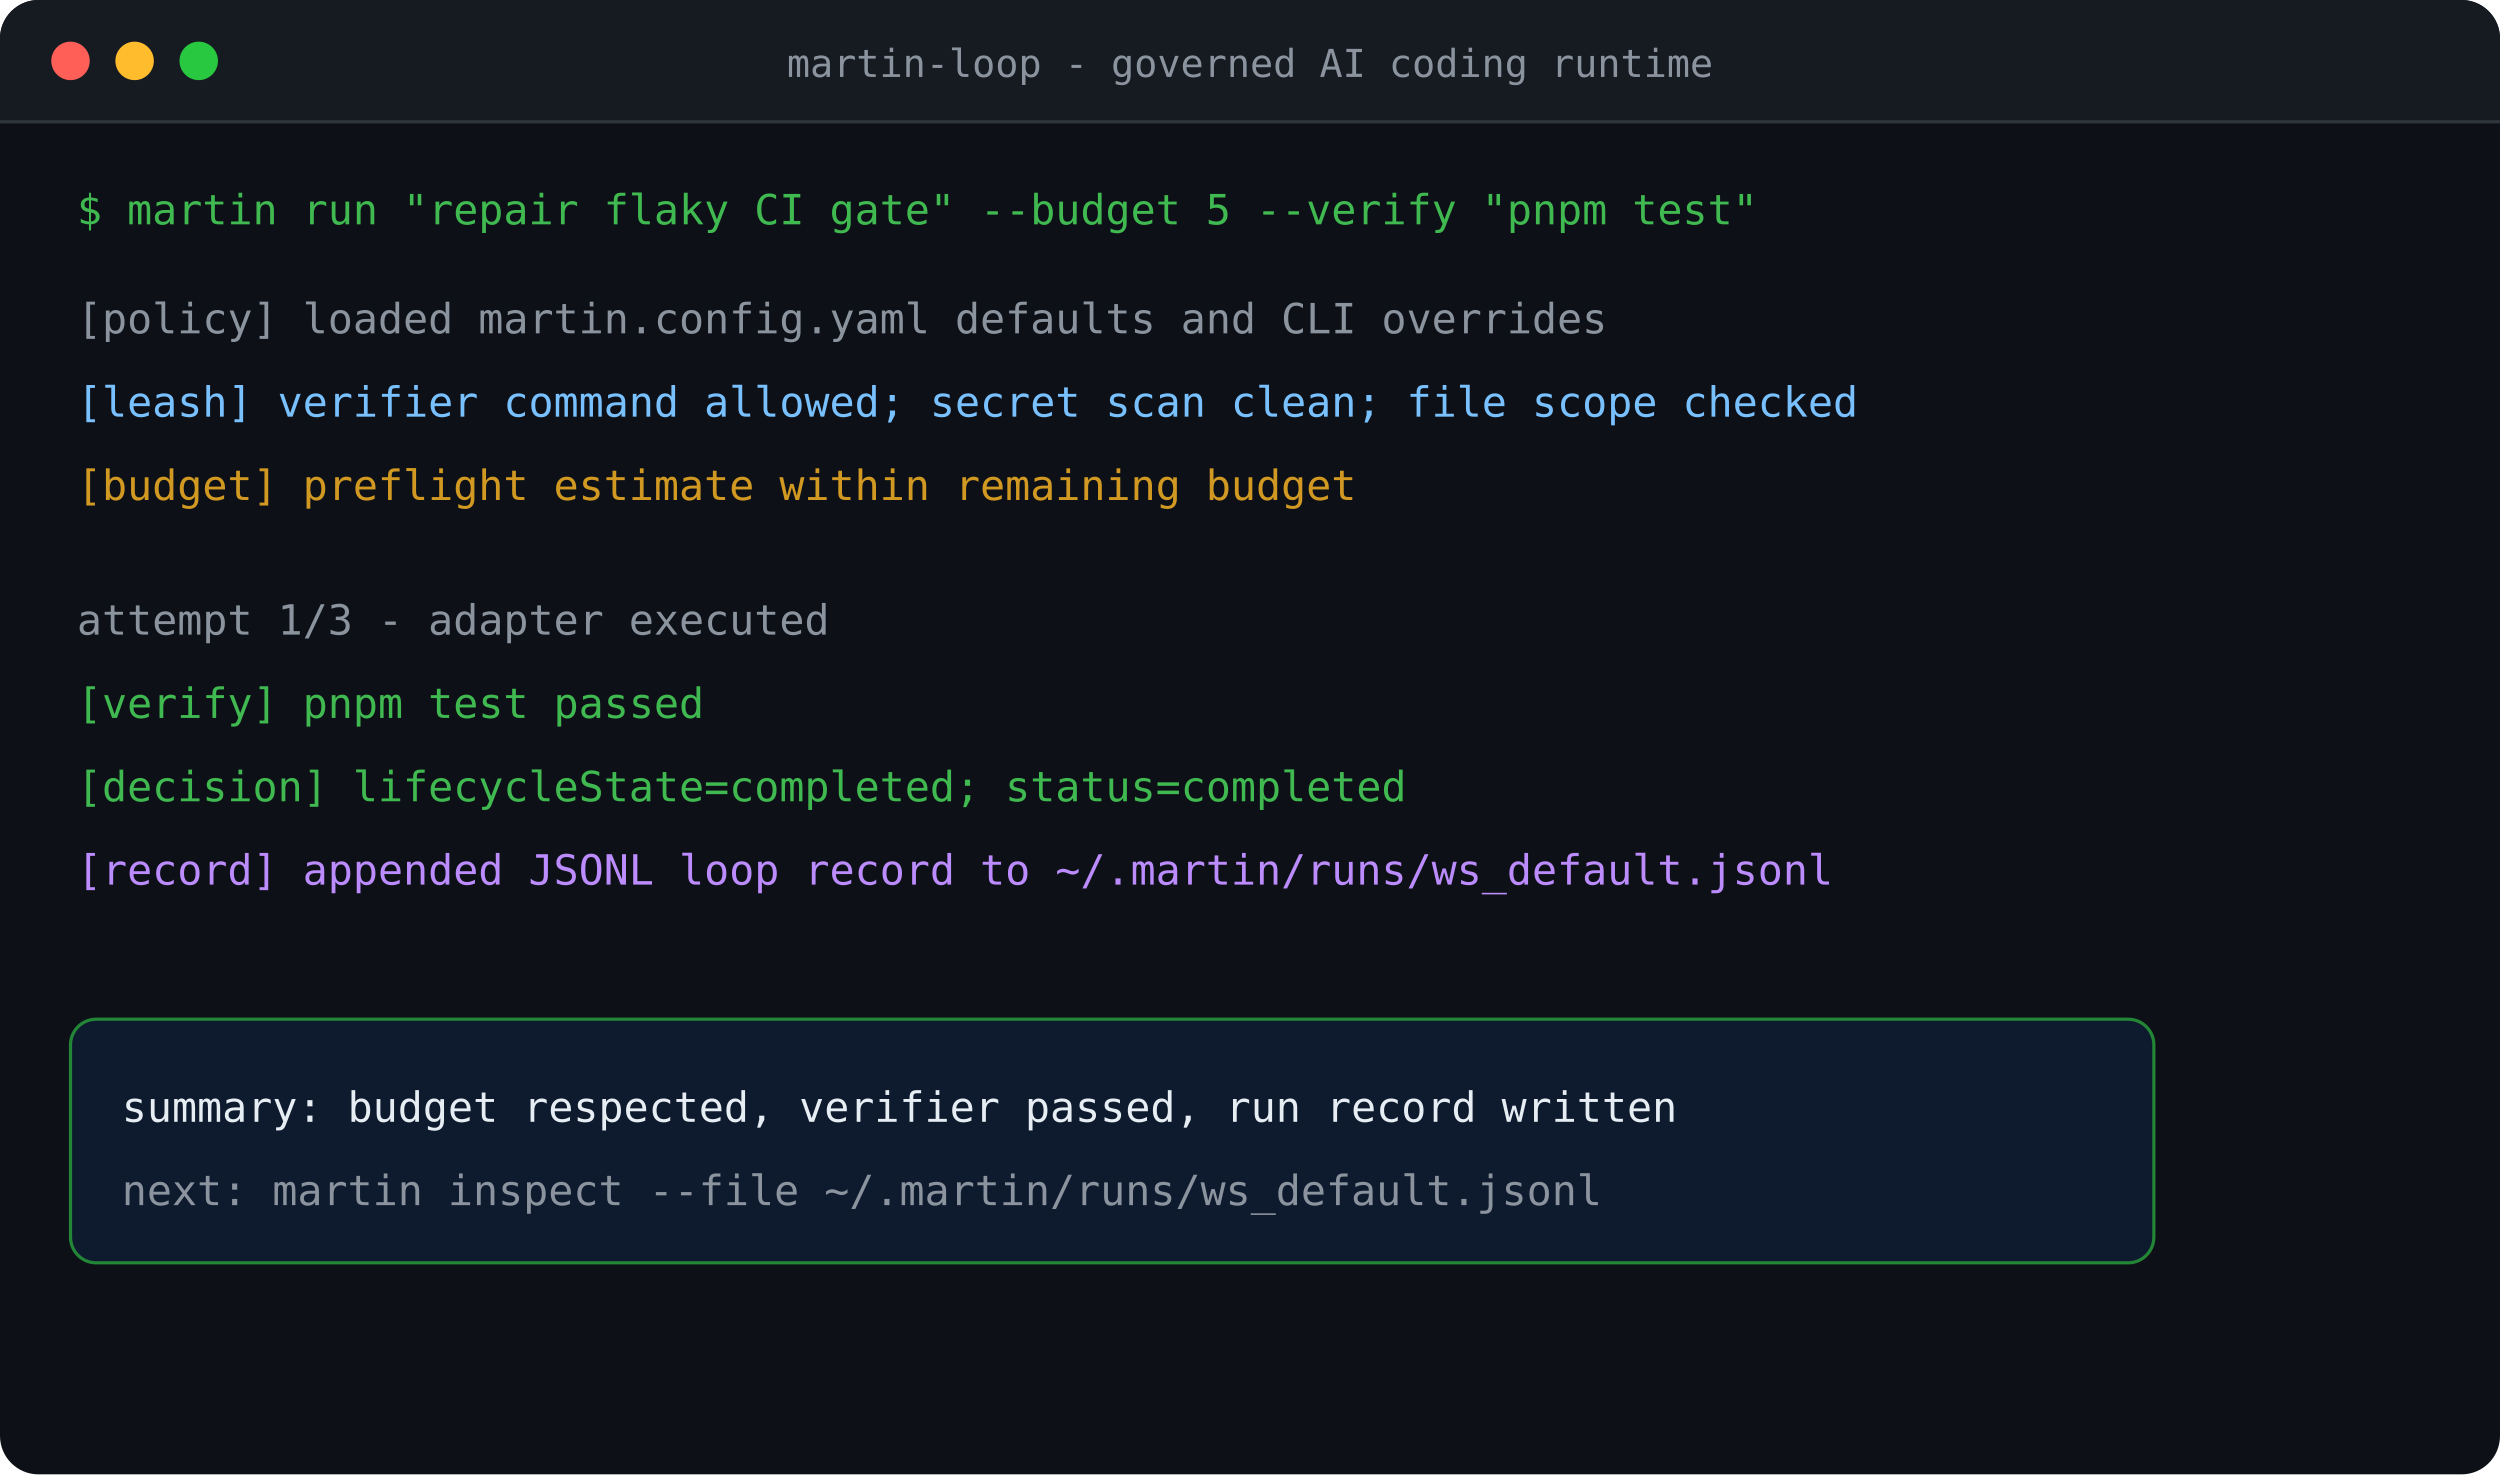
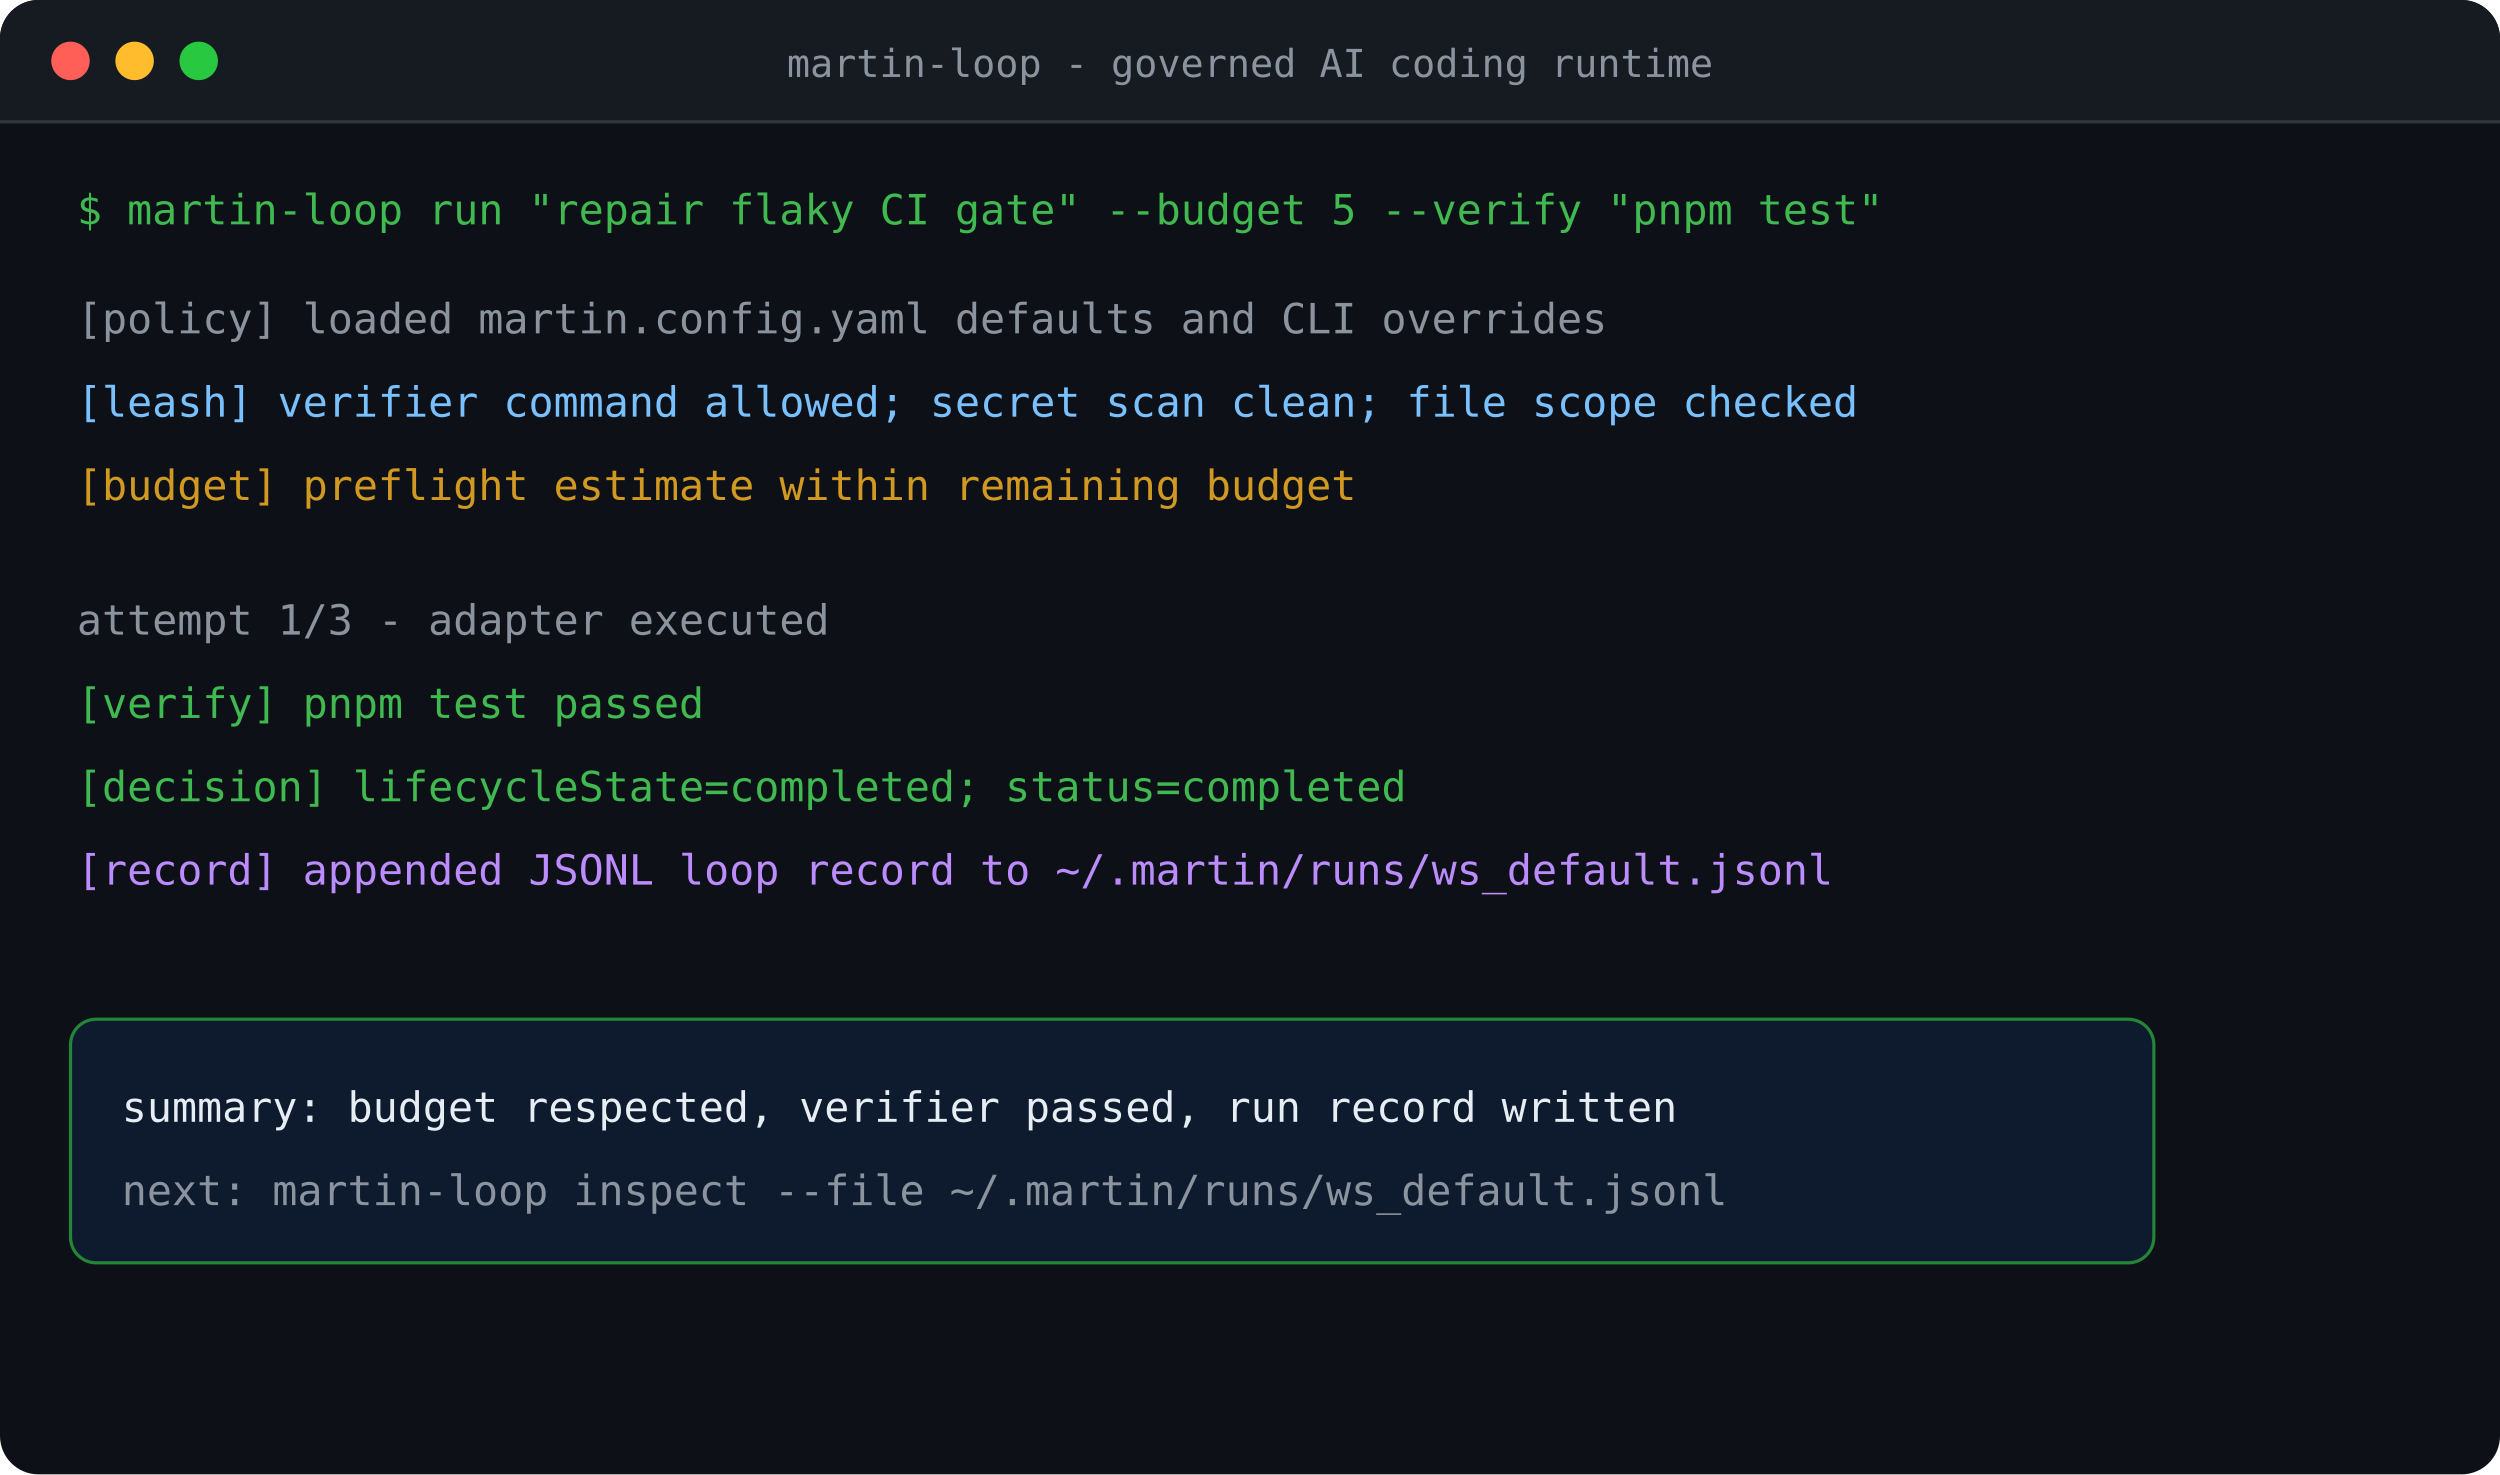
<svg xmlns="http://www.w3.org/2000/svg" viewBox="0 0 780 460" width="780" height="460">
  <rect width="780" height="460" rx="12" fill="#0d1117" />
  <rect width="780" height="38" rx="12" fill="#161b22" />
  <rect y="26" width="780" height="12" fill="#161b22" />
  <line x1="0" y1="38" x2="780" y2="38" stroke="#30363d" />
  <circle cx="22" cy="19" r="6" fill="#ff5f57" />
  <circle cx="42" cy="19" r="6" fill="#ffbd2e" />
  <circle cx="62" cy="19" r="6" fill="#28c840" />
  <text x="390" y="24" text-anchor="middle" fill="#8b949e" font-family="SF Mono, Cascadia Code, Consolas, monospace" font-size="12">martin-loop - governed AI coding runtime</text>
  <g font-family="SF Mono, Cascadia Code, Consolas, monospace" font-size="13">
-     <text x="24" y="70" fill="#3fb950">$ martin run "repair flaky CI gate" --budget 5 --verify "pnpm test"</text>
+     <text x="24" y="70" fill="#3fb950">$ martin-loop run "repair flaky CI gate" --budget 5 --verify "pnpm test"</text>
    <text x="24" y="104" fill="#8b949e">[policy] loaded martin.config.yaml defaults and CLI overrides</text>
    <text x="24" y="130" fill="#79c0ff">[leash] verifier command allowed; secret scan clean; file scope checked</text>
    <text x="24" y="156" fill="#d29922">[budget] preflight estimate within remaining budget</text>
    <text x="24" y="198" fill="#8b949e">attempt 1/3 - adapter executed</text>
    <text x="24" y="224" fill="#3fb950">[verify] pnpm test passed</text>
    <text x="24" y="250" fill="#3fb950">[decision] lifecycleState=completed; status=completed</text>
    <text x="24" y="276" fill="#bc8cff">[record] appended JSONL loop record to ~/.martin/runs/ws_default.jsonl</text>
    <rect x="22" y="318" width="650" height="76" rx="8" fill="#0e1a2e" stroke="#238636" />
    <text x="38" y="350" fill="#e6edf3">summary: budget respected, verifier passed, run record written</text>
-     <text x="38" y="376" fill="#8b949e">next: martin inspect --file ~/.martin/runs/ws_default.jsonl</text>
+     <text x="38" y="376" fill="#8b949e">next: martin-loop inspect --file ~/.martin/runs/ws_default.jsonl</text>
  </g>
</svg>
